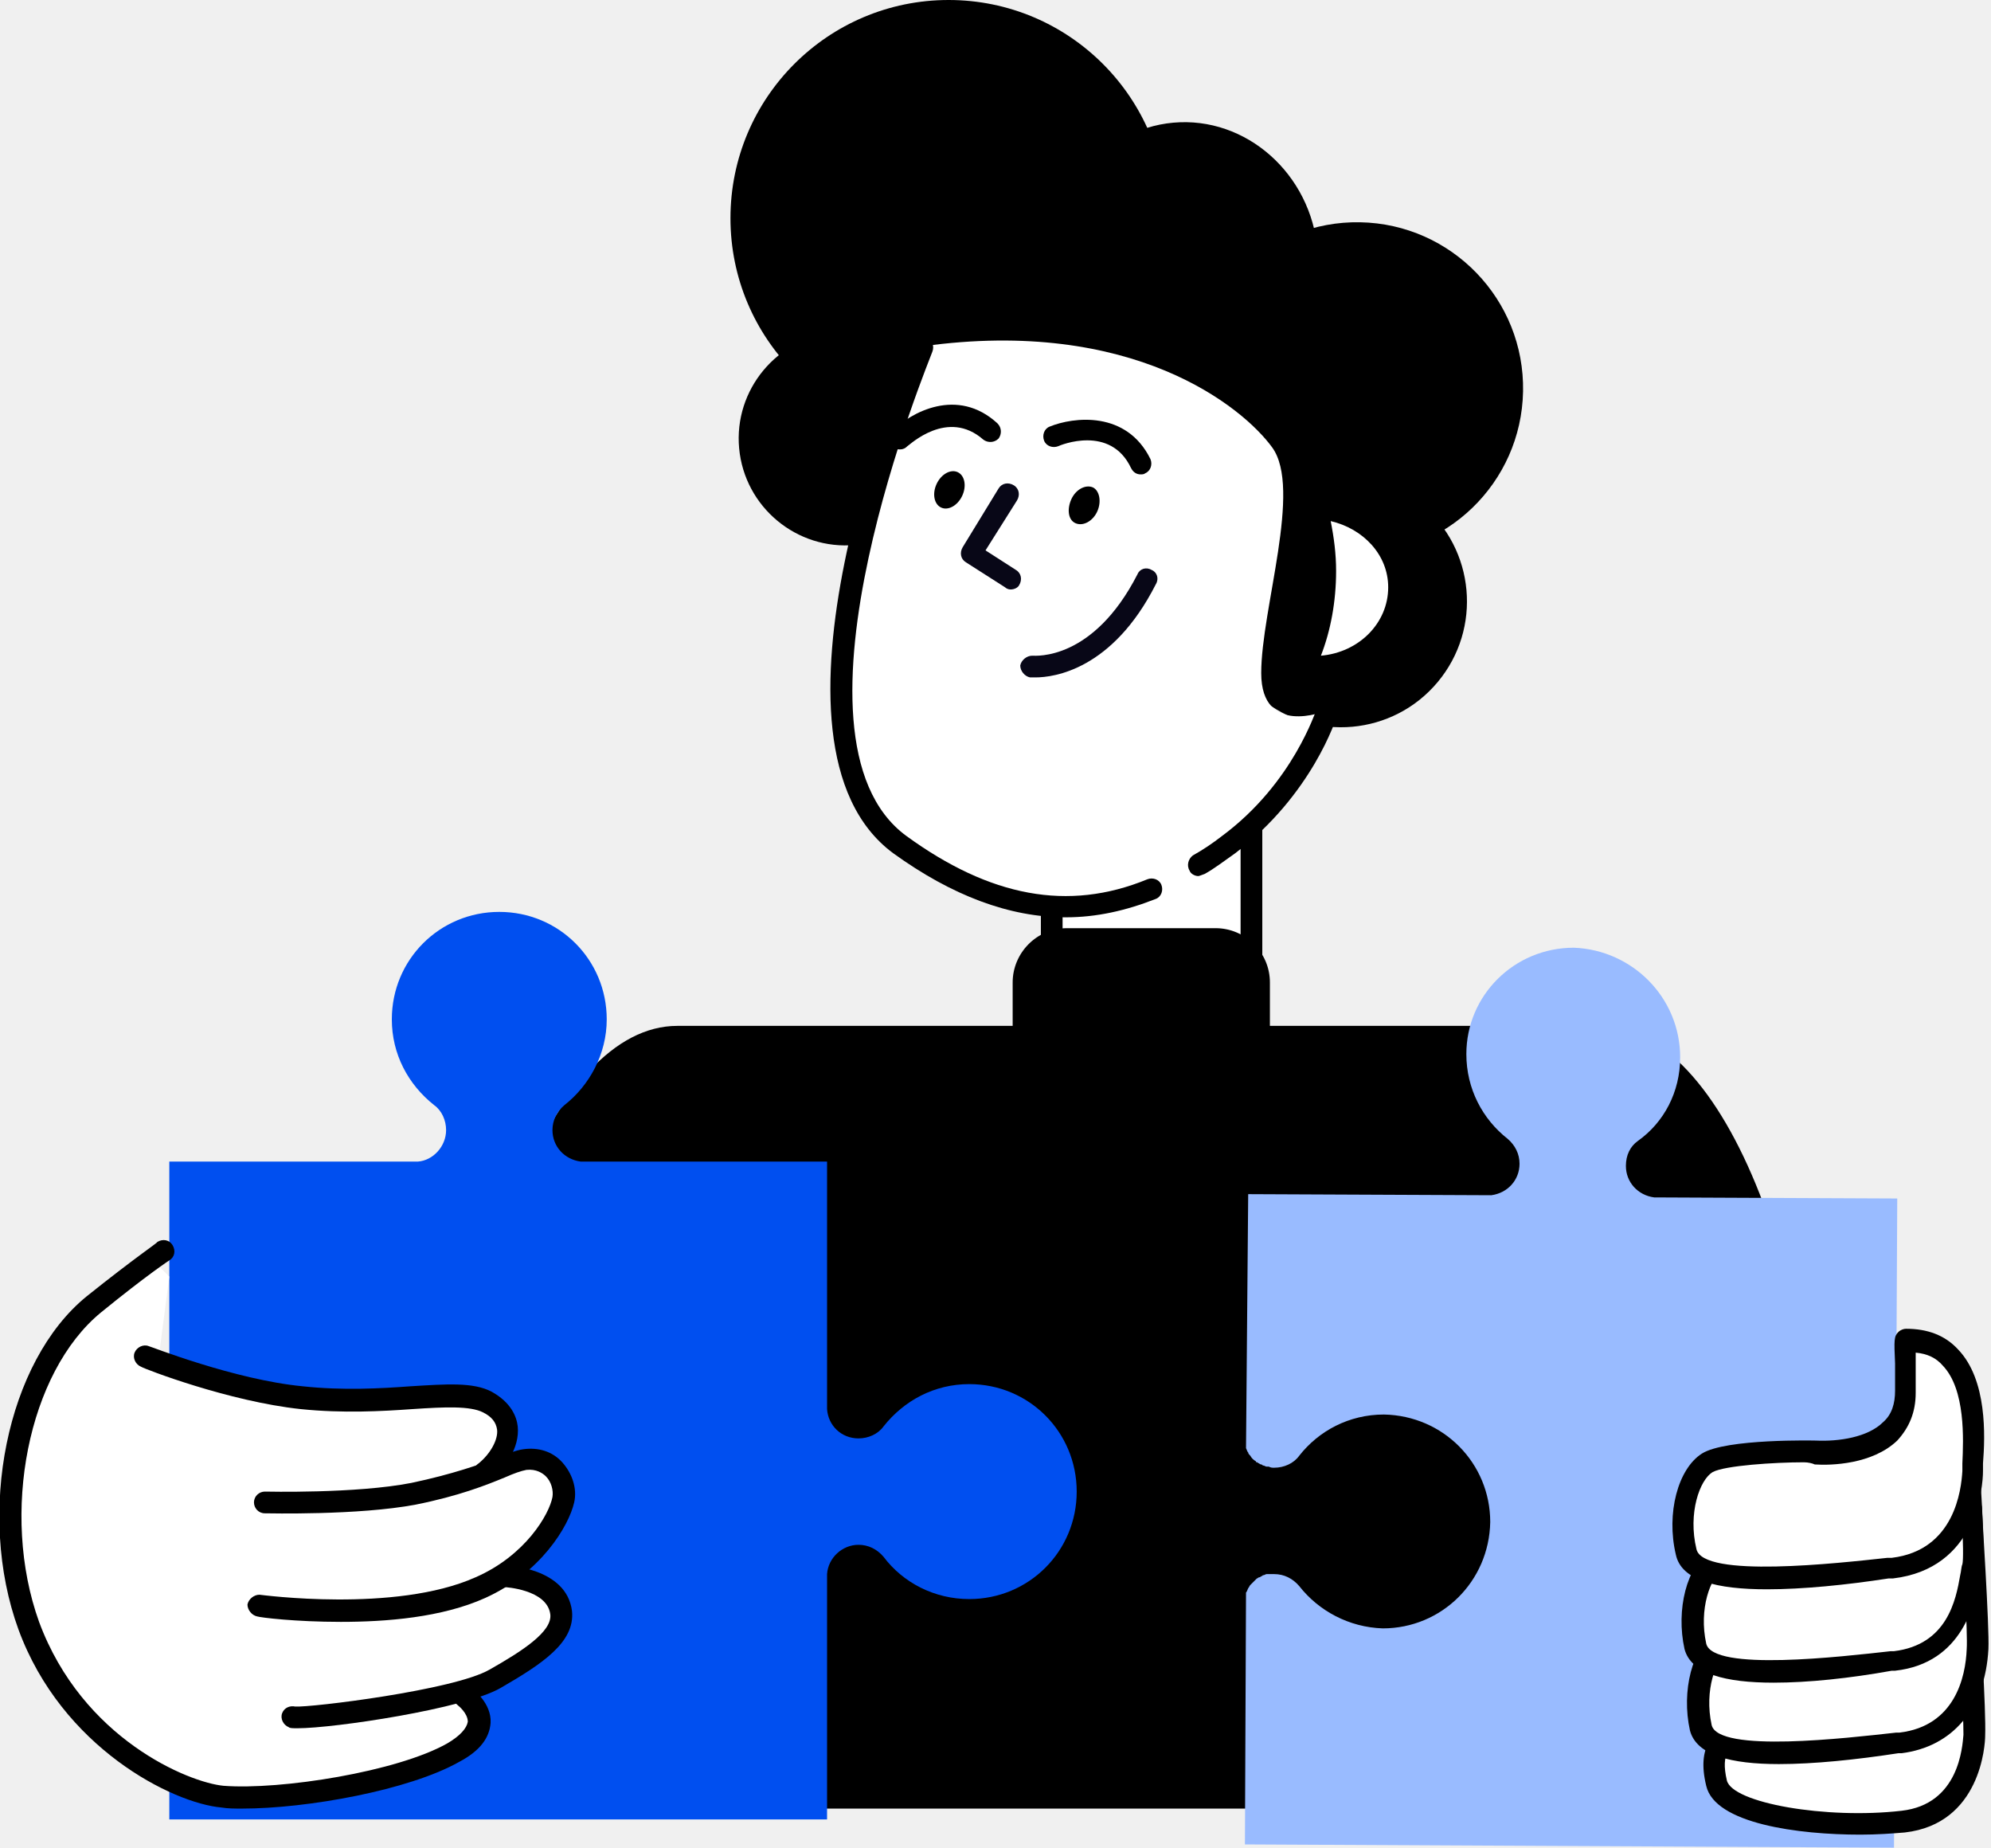
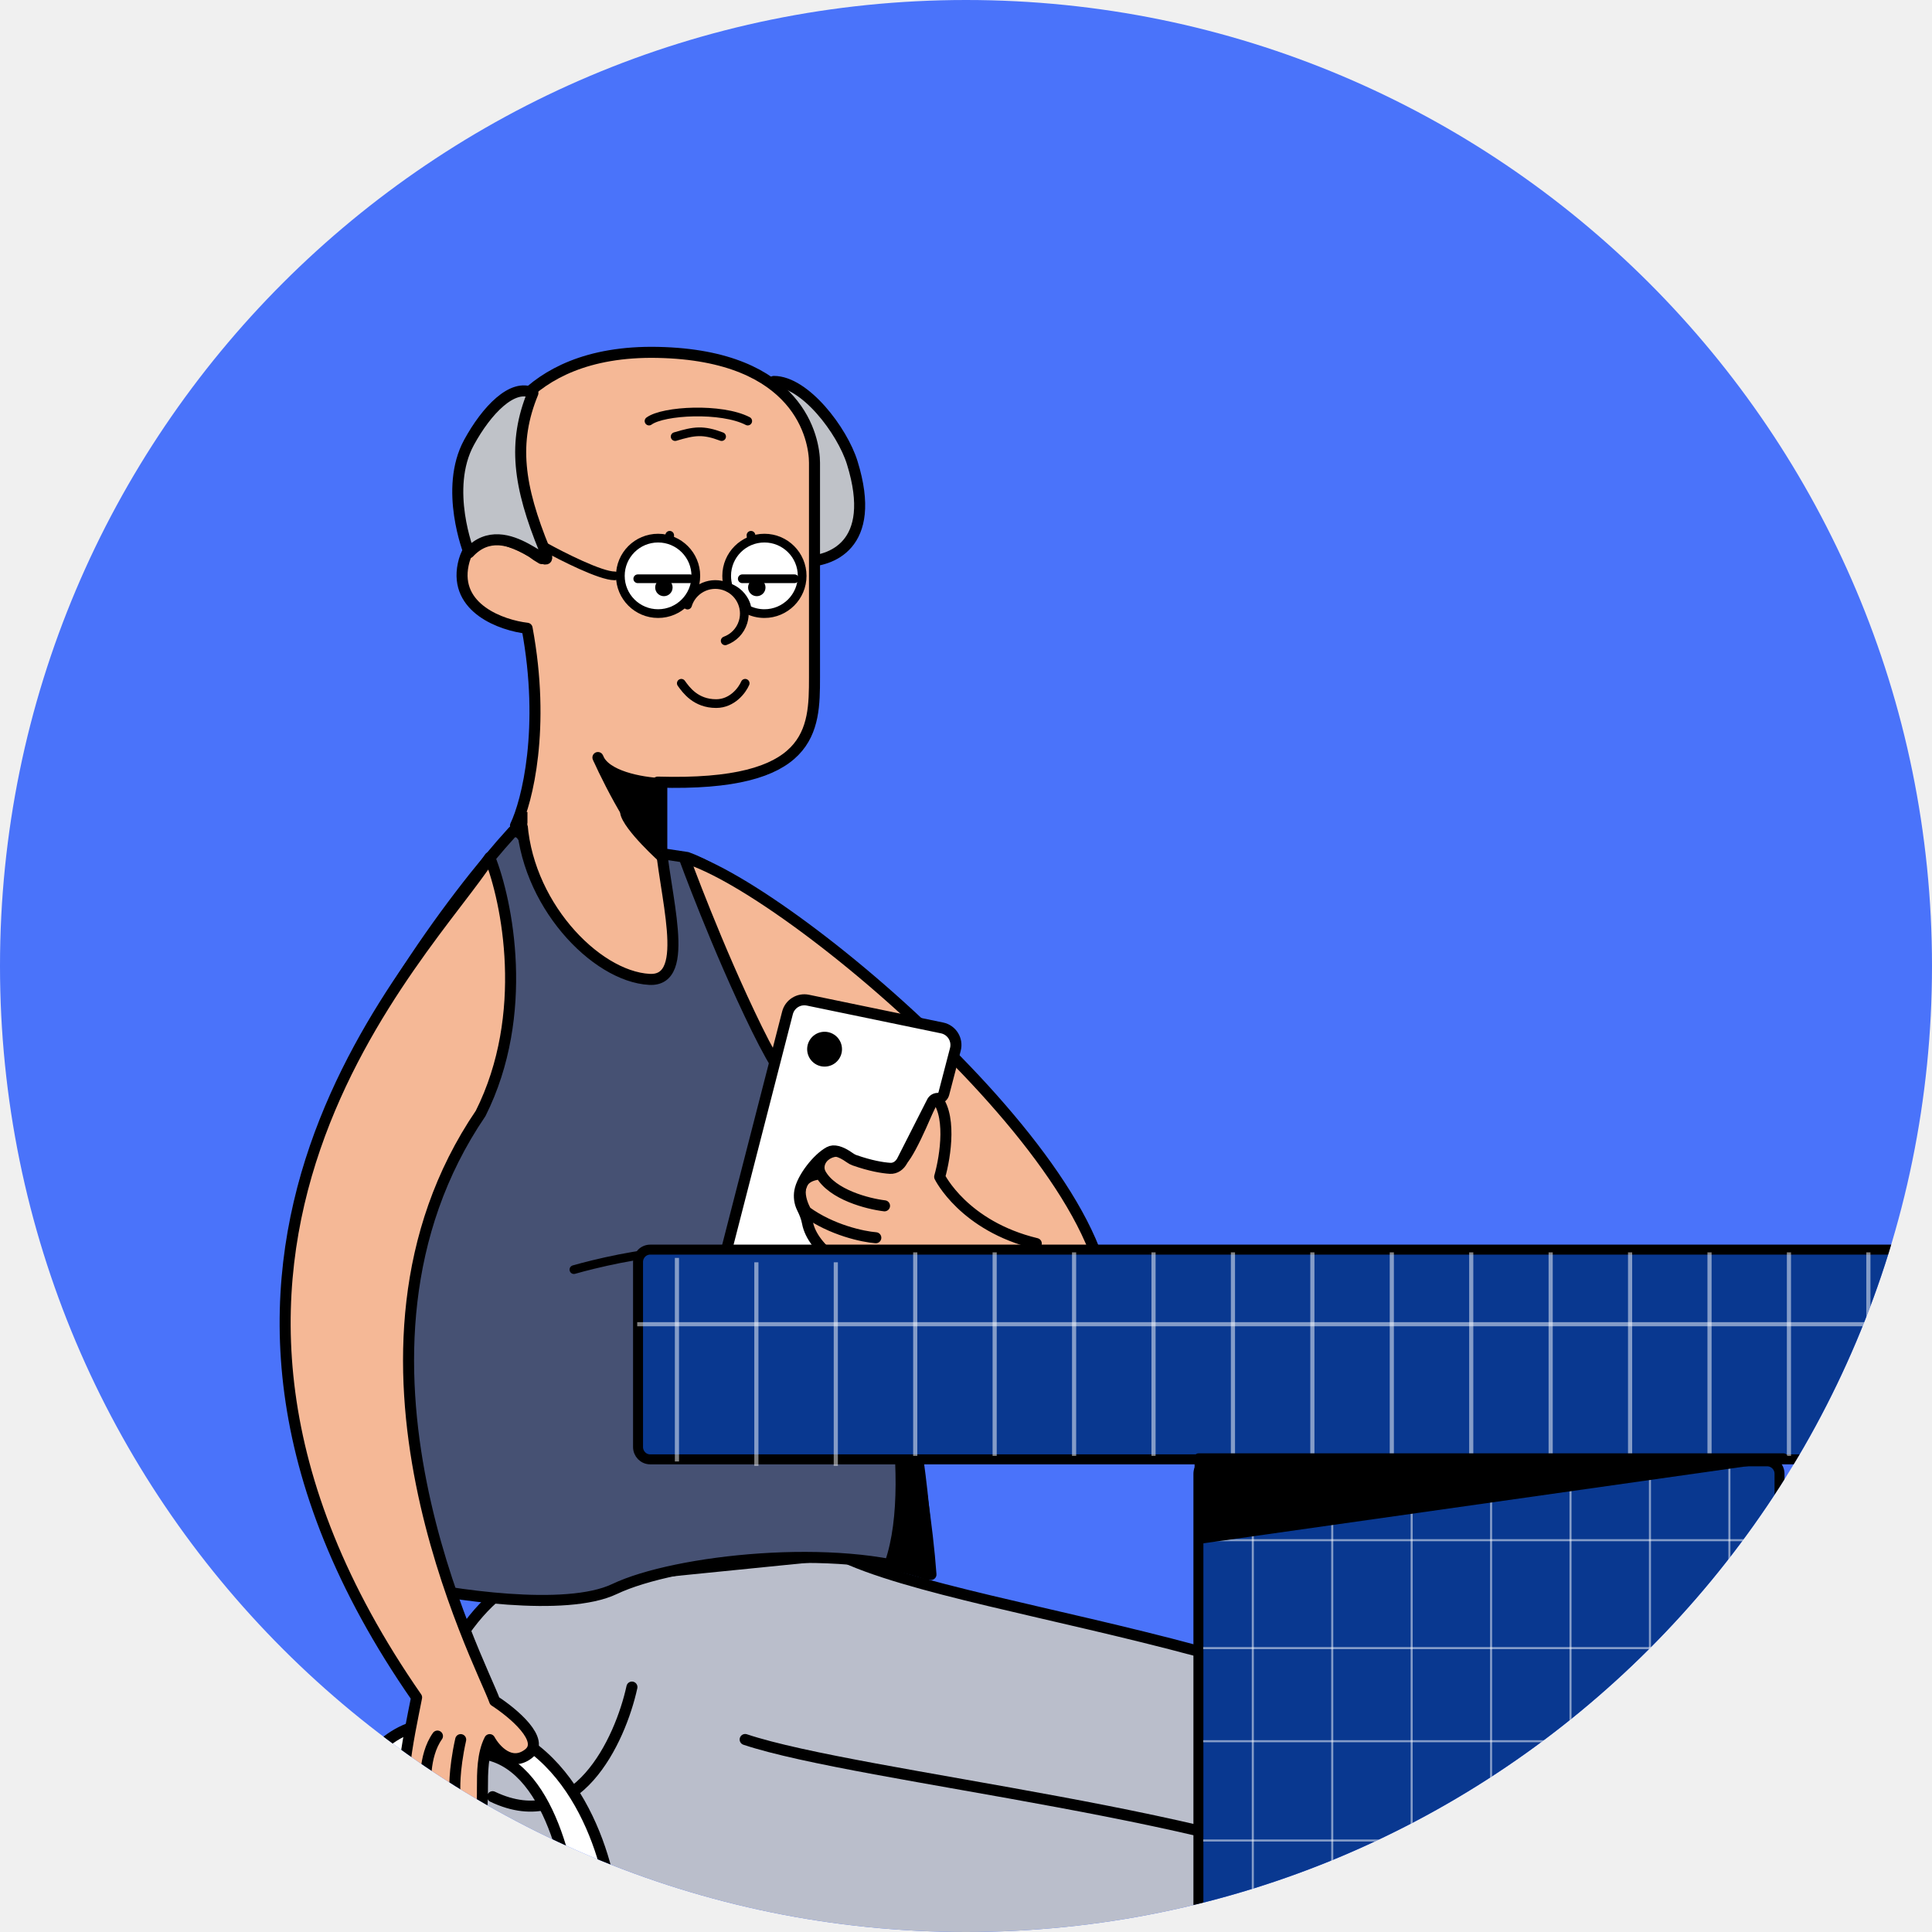
- <svg xmlns="http://www.w3.org/2000/svg" width="194" height="180" viewBox="0 0 194 180" fill="none">
-   <path d="M177.885 176.193V155.781C177.885 124.9 168.049 99.941 155.887 99.941H65.993C53.831 99.941 43.995 124.9 43.995 155.781V176.193H177.885Z" fill="black" />
-   <path d="M121.939 70.646H102.479V102.374H121.939V70.646Z" fill="white" />
-   <path d="M121.939 103.431H102.479C101.845 103.431 101.422 103.008 101.422 102.374V70.646C101.422 70.012 101.845 69.589 102.479 69.589H121.939C122.573 69.589 122.996 70.012 122.996 70.646V102.374C122.996 103.008 122.468 103.431 121.939 103.431ZM103.537 101.316H120.881V71.704H103.537V101.316Z" fill="black" />
-   <path d="M92.432 42.515C104.172 42.515 113.69 32.998 113.69 21.257C113.69 9.517 104.172 0 92.432 0C80.692 0 71.175 9.517 71.175 21.257C71.175 32.998 80.692 42.515 92.432 42.515Z" fill="black" />
-   <path d="M128.39 24.43C129.025 31.939 123.842 38.602 116.757 39.236C109.671 39.871 103.325 34.266 102.691 26.757C102.056 19.248 107.238 12.585 114.324 11.951C121.41 11.316 127.756 16.921 128.39 24.43Z" fill="black" />
-   <path d="M148.405 38.129C148.569 29.195 141.46 21.818 132.525 21.653C123.59 21.489 116.214 28.598 116.049 37.533C115.884 46.468 122.994 53.844 131.929 54.009C140.863 54.174 148.24 47.064 148.405 38.129Z" fill="black" />
-   <path d="M140.092 66.44C144.432 61.238 143.732 53.502 138.529 49.162C133.327 44.823 125.591 45.522 121.251 50.725C116.912 55.928 117.611 63.664 122.814 68.003C128.017 72.343 135.753 71.643 140.092 66.44Z" fill="black" />
-   <path d="M92.75 41.774C93.278 47.485 89.048 52.562 83.337 53.09C77.626 53.619 72.55 49.389 72.021 43.678C71.492 37.967 75.723 32.891 81.433 32.362C87.144 31.833 92.221 36.063 92.75 41.774Z" fill="black" />
-   <path d="M129.659 50.764C129.976 52.35 130.188 53.937 130.188 55.629C130.188 58.59 129.659 61.445 128.707 63.878C132.409 63.56 135.264 60.705 135.264 57.215C135.264 54.042 132.832 51.504 129.659 50.764Z" fill="white" />
-   <path d="M89.894 33.737C89.894 33.737 73.713 71.915 87.673 82.174C101.633 92.432 112.315 87.673 119.612 82.174C126.91 76.674 129.13 69.272 129.13 69.272C129.13 69.272 122.891 71.81 122.891 65.57C122.891 59.33 126.91 47.591 123.948 43.572C121.093 39.659 110.411 30.881 89.894 33.737Z" fill="white" />
-   <path d="M103.854 89.365C98.355 89.365 92.75 87.25 87.039 83.126C72.55 72.444 88.202 35.006 88.942 33.419C89.154 32.891 89.788 32.679 90.317 32.891C90.846 33.102 91.058 33.737 90.846 34.266C90.74 34.689 75.194 71.81 88.308 81.434C96.451 87.356 104.066 88.837 111.786 85.664C112.315 85.452 112.95 85.664 113.161 86.193C113.373 86.722 113.161 87.356 112.632 87.568C109.671 88.731 106.816 89.365 103.854 89.365Z" fill="black" />
-   <path d="M87.673 43.784C87.356 43.784 87.144 43.678 86.933 43.467C86.51 43.044 86.51 42.409 86.933 41.986C88.731 40.188 93.278 37.65 97.192 41.246C97.615 41.669 97.615 42.303 97.297 42.726C96.874 43.149 96.24 43.149 95.817 42.832C92.327 39.765 88.625 43.361 88.414 43.467C88.202 43.678 87.991 43.784 87.673 43.784Z" fill="black" />
-   <path d="M93.754 48.308C94.202 47.357 94.008 46.324 93.321 46C92.634 45.676 91.714 46.185 91.266 47.136C90.818 48.087 91.012 49.12 91.698 49.444C92.385 49.768 93.305 49.259 93.754 48.308Z" fill="black" />
-   <path d="M111.152 46.216C110.729 46.216 110.411 46.005 110.2 45.582C108.19 41.351 103.326 43.361 103.114 43.467C102.585 43.678 101.951 43.467 101.739 42.938C101.528 42.409 101.739 41.774 102.268 41.563C104.595 40.611 109.777 39.977 112.103 44.736C112.315 45.264 112.103 45.899 111.575 46.111C111.469 46.216 111.257 46.216 111.152 46.216Z" fill="black" />
-   <path d="M106.921 49.812C106.498 50.764 105.546 51.293 104.806 50.975C104.066 50.658 103.96 49.6 104.383 48.649C104.806 47.697 105.758 47.168 106.498 47.485C107.133 47.803 107.344 48.86 106.921 49.812Z" fill="black" />
-   <path d="M98.461 57.427C98.249 57.427 98.038 57.321 97.932 57.215L94.124 54.783C93.596 54.465 93.49 53.831 93.807 53.302L97.297 47.591C97.615 47.062 98.249 46.956 98.778 47.274C99.307 47.591 99.412 48.226 99.095 48.754L96.028 53.619L98.989 55.523C99.518 55.84 99.624 56.475 99.307 57.004C99.201 57.215 98.884 57.427 98.461 57.427Z" fill="#080717" />
-   <path d="M100.893 65.993C100.576 65.993 100.364 65.993 100.364 65.993C99.835 65.887 99.412 65.358 99.412 64.83C99.518 64.301 100.047 63.878 100.576 63.878C100.893 63.878 106.498 64.407 110.834 55.946C111.046 55.417 111.68 55.206 112.209 55.523C112.738 55.734 112.949 56.369 112.632 56.898C108.402 65.253 102.691 65.993 100.893 65.993Z" fill="#080717" />
-   <path d="M118.449 105.969H103.96C101.105 105.969 98.672 103.643 98.672 100.682V95.711C98.672 92.856 100.999 90.423 103.96 90.423H118.449C121.304 90.423 123.737 92.75 123.737 95.711V100.682C123.631 103.537 121.304 105.969 118.449 105.969Z" fill="black" />
-   <path d="M116.757 85.347C116.439 85.347 116.016 85.135 115.911 84.818C115.593 84.289 115.805 83.654 116.228 83.337C117.18 82.808 118.132 82.174 119.083 81.434C126.063 76.251 128.179 69.166 128.284 69.166C128.496 68.637 129.025 68.32 129.553 68.425C130.082 68.637 130.4 69.166 130.294 69.695C130.188 70.012 127.861 77.415 120.353 83.126C119.295 83.866 118.343 84.606 117.391 85.135C117.074 85.241 116.863 85.347 116.757 85.347Z" fill="black" />
-   <path d="M163.713 103.008C163.713 106.392 162.127 109.354 159.589 111.152C158.848 111.68 158.425 112.526 158.425 113.584C158.425 115.17 159.589 116.439 161.175 116.651L184.865 116.757L184.548 180L121.304 179.683L121.41 155.147C121.516 155.041 121.516 154.935 121.622 154.724C121.727 154.618 121.727 154.512 121.833 154.407C122.045 154.195 122.15 154.089 122.362 153.878L122.468 153.772C122.573 153.772 122.573 153.666 122.679 153.666C122.785 153.666 122.891 153.561 122.891 153.561C122.996 153.561 122.996 153.455 123.102 153.455C123.208 153.455 123.314 153.349 123.419 153.349C123.525 153.349 123.525 153.349 123.631 153.349C123.843 153.349 123.948 153.349 124.16 153.349C125.112 153.349 125.958 153.772 126.592 154.512C128.496 156.945 131.457 158.531 134.736 158.637C140.447 158.637 145.1 154.089 145.206 148.273C145.206 142.562 140.658 137.908 134.841 137.803C131.457 137.803 128.496 139.389 126.592 141.821C126.063 142.562 125.112 142.985 124.16 142.985C123.948 142.985 123.843 142.985 123.631 142.879C123.525 142.879 123.525 142.879 123.419 142.879C123.314 142.879 123.208 142.773 123.102 142.773C122.996 142.773 122.996 142.667 122.891 142.667C122.785 142.667 122.679 142.562 122.679 142.562C122.573 142.562 122.573 142.456 122.468 142.456C122.468 142.456 122.362 142.456 122.362 142.35C122.15 142.244 121.939 142.033 121.833 141.821C121.727 141.716 121.622 141.61 121.622 141.504C121.516 141.398 121.516 141.293 121.41 141.081L121.622 116.334L145.311 116.439C146.898 116.228 148.061 114.959 148.061 113.373C148.061 112.421 147.638 111.575 146.898 110.94C144.465 109.036 142.879 106.075 142.879 102.691C142.879 96.98 147.532 92.327 153.349 92.327C159.06 92.538 163.713 97.192 163.713 103.008Z" fill="#99BBFF" />
-   <path d="M80.588 177.25V153.349C80.693 151.763 82.068 150.494 83.655 150.494C84.606 150.494 85.453 150.917 86.087 151.657C87.991 154.195 91.058 155.781 94.442 155.781C100.259 155.781 104.912 151.128 104.912 145.311C104.912 139.495 100.259 134.841 94.442 134.841C91.058 134.841 88.096 136.428 86.087 138.966C85.558 139.706 84.606 140.129 83.655 140.129C81.962 140.129 80.693 138.86 80.588 137.274V113.161H56.581C54.994 112.949 53.831 111.68 53.831 110.094C53.831 109.142 54.254 108.296 54.994 107.662C57.427 105.758 59.119 102.691 59.119 99.307C59.119 93.49 54.465 88.837 48.649 88.837C42.832 88.837 38.179 93.49 38.179 99.307C38.179 102.691 39.765 105.652 42.303 107.662C43.044 108.19 43.467 109.142 43.467 110.094C43.467 111.68 42.197 113.055 40.717 113.161H16.498V177.25H80.588Z" fill="#004FF0" />
-   <path d="M191.739 156.522C191.739 156.522 192.374 166.675 192.268 169.001C192.268 170.27 191.739 176.722 185.394 177.462C179.048 178.202 168.049 177.145 167.203 173.655C166.463 170.165 167.838 169.318 169.318 168.367C170.799 167.415 177.039 167.309 178.625 167.415C180.317 167.415 183.173 154.195 191.739 156.522Z" fill="white" />
-   <path d="M181.269 178.731C175.241 178.731 167.098 177.673 166.251 173.972C165.3 170.059 166.992 168.684 168.895 167.521C170.799 166.357 177.145 166.357 178.519 166.357C178.837 166.04 179.26 165.088 179.683 164.348C181.586 160.646 185.288 153.666 192.162 155.57C192.585 155.676 192.902 156.099 192.902 156.522C192.902 156.945 193.537 166.674 193.431 169.107C193.431 169.953 193.008 177.673 185.605 178.519C184.336 178.625 182.855 178.731 181.269 178.731ZM177.673 168.472C175.029 168.472 170.905 168.79 169.953 169.318C168.578 170.165 167.626 170.693 168.261 173.443C168.79 175.664 177.991 177.25 185.288 176.404C190.893 175.77 191.21 170.165 191.316 169.001C191.316 167.098 190.999 159.8 190.787 157.368C186.451 156.628 183.807 160.858 181.481 165.194C180.423 167.203 179.788 168.367 178.731 168.367C178.731 168.367 178.731 168.367 178.625 168.367C178.414 168.472 177.991 168.472 177.673 168.472Z" fill="black" />
-   <path d="M192.162 147.109C192.162 147.109 192.902 158.743 192.797 160.752C192.691 162.127 192.162 169.107 185.288 169.953C178.414 170.799 166.675 172.174 165.828 168.472C164.982 164.771 166.146 161.175 167.838 160.118C169.53 159.06 176.298 158.954 177.991 159.06C179.788 158.954 182.855 144.465 192.162 147.109Z" fill="white" />
-   <path d="M173.337 171.857C168.684 171.857 165.3 171.011 164.665 168.578C163.819 164.771 164.877 160.435 167.203 159.06C169.213 157.791 176.193 157.791 177.673 157.791C177.991 157.474 178.519 156.416 178.942 155.464C181.058 151.445 184.971 143.937 192.374 145.946C192.797 146.052 193.114 146.475 193.114 146.898C193.114 147.321 193.854 158.531 193.749 160.646C193.431 166.463 190.259 170.165 185.288 170.799H184.971C180.846 171.434 176.722 171.857 173.337 171.857ZM176.933 159.906C174.289 159.906 169.424 160.223 168.367 160.858C167.203 161.598 166.04 164.665 166.78 168.049C167.415 170.799 180 169.318 184.759 168.79H185.076C190.47 168.155 191.528 163.396 191.633 160.646C191.739 159.166 191.316 152.08 191.105 147.955C186.24 147.109 183.384 151.657 180.846 156.522C179.683 158.743 179.048 160.012 177.885 159.906C177.673 159.906 177.356 159.906 176.933 159.906Z" fill="black" />
-   <path d="M191.633 139.177C191.633 139.177 192.691 151.445 192.268 152.82C191.845 154.195 191.633 161.175 184.759 162.021C177.885 162.867 166.146 164.242 165.3 160.541C164.454 156.839 165.617 153.243 167.309 152.186C169.001 151.128 175.77 151.022 177.462 151.128C179.154 151.022 182.327 136.533 191.633 139.177Z" fill="white" />
-   <path d="M172.808 163.925C168.155 163.925 164.771 163.079 164.136 160.646C163.29 156.839 164.348 152.503 166.675 151.128C168.684 149.859 175.664 149.859 177.145 149.859C177.462 149.542 177.991 148.484 178.414 147.532C180.529 143.514 184.442 136.005 191.845 138.014C192.268 138.12 192.585 138.543 192.585 138.966C192.902 142.667 193.537 151.551 193.114 152.926C193.008 153.137 193.008 153.349 192.902 153.666C192.479 155.993 191.316 162.021 184.653 162.761H184.336C180.212 163.502 176.193 163.925 172.808 163.925ZM176.404 151.974C173.76 151.974 168.895 152.291 167.838 152.926C166.675 153.666 165.511 156.733 166.251 160.118C166.886 162.867 179.471 161.387 184.23 160.858H184.548C189.73 160.223 190.576 155.887 190.999 153.455C191.105 153.032 191.105 152.609 191.21 152.397C191.422 151.551 191.105 145.523 190.576 140.024C185.711 139.177 182.855 143.725 180.317 148.59C179.154 150.811 178.519 152.08 177.356 151.974C177.145 151.974 176.722 151.974 176.404 151.974Z" fill="black" />
-   <path d="M185.817 130.611C193.431 130.611 192.374 140.447 192.268 143.408C192.268 144.888 191.633 152.08 184.442 152.926C177.25 153.772 165.194 155.253 164.242 151.34C163.396 147.427 164.665 143.725 166.357 142.667C168.049 141.61 175.135 141.504 176.933 141.504C178.202 141.504 185.711 141.61 185.711 135.582C185.817 133.149 185.605 130.611 185.817 130.611Z" fill="white" />
-   <path d="M172.174 154.83C167.309 154.83 163.819 153.984 163.29 151.445C162.338 147.427 163.502 143.09 165.828 141.61C168.155 140.129 176.933 140.341 176.933 140.341C179.154 140.447 182.009 140.024 183.49 138.543C184.336 137.803 184.653 136.745 184.653 135.476C184.653 134.524 184.653 133.572 184.653 132.832C184.548 130.505 184.548 130.188 184.971 129.765C185.182 129.553 185.499 129.448 185.711 129.448C187.826 129.448 189.518 130.082 190.787 131.457C193.643 134.418 193.431 139.918 193.22 142.562C193.22 142.879 193.22 143.09 193.22 143.302C193.22 144.888 192.585 152.82 184.442 153.772H184.019C179.894 154.407 175.664 154.83 172.174 154.83ZM175.77 142.456C172.914 142.456 168.049 142.773 166.886 143.408C165.617 144.148 164.454 147.427 165.3 150.917C165.934 153.772 179.048 152.291 183.913 151.763H184.336C190.47 151.022 191.105 145.1 191.21 143.302C191.21 143.09 191.21 142.773 191.21 142.562C191.316 140.235 191.528 135.37 189.307 133.043C188.672 132.303 187.826 131.88 186.663 131.774C186.663 132.092 186.663 132.515 186.663 132.938C186.663 133.784 186.663 134.736 186.663 135.687C186.663 137.591 186.028 139.072 184.865 140.341C182.432 142.667 178.414 142.773 176.827 142.667C176.616 142.562 176.193 142.456 175.77 142.456Z" fill="black" />
-   <path d="M16.498 124.371L15.441 132.409C15.441 132.409 21.786 134.841 25.276 135.476C28.766 136.005 34.689 136.639 38.284 136.322C41.88 136.005 45.899 135.264 47.485 136.639C49.072 138.014 50.235 140.129 48.966 141.821C47.697 143.514 51.081 142.456 51.081 142.456C51.081 142.456 54.465 142.35 54.677 144.465C54.994 146.581 54.254 148.59 52.773 150.282C51.293 151.868 49.706 153.455 49.706 153.455C49.706 153.455 52.773 153.455 53.619 155.464C54.465 157.474 55.1 159.166 53.408 160.541C51.716 161.915 46.533 165.088 46.533 165.088L44.101 165.723C44.101 165.723 46.851 166.569 46.956 168.472C46.956 170.27 40.4 174.183 35.217 174.395C30.141 174.712 20.411 177.568 13.643 172.28C6.769 166.992 0.423 160.118 0.635 151.34C0.846 142.667 3.173 134.101 6.345 130.717C9.518 127.333 15.546 123.42 15.546 123.42L16.498 124.371Z" fill="white" />
-   <path d="M47.274 144.465C46.956 144.465 46.639 144.36 46.428 144.042C46.111 143.619 46.111 142.879 46.639 142.562C47.803 141.61 48.543 140.235 48.437 139.283C48.331 138.543 47.908 138.014 47.062 137.591C45.793 136.957 43.361 137.062 40.188 137.274C37.227 137.485 33.419 137.697 29.295 137.274C22.315 136.533 14.066 133.361 13.748 133.149C13.22 132.938 12.902 132.303 13.114 131.774C13.325 131.246 13.96 130.928 14.489 131.14C14.595 131.14 22.844 134.418 29.506 135.053C33.419 135.476 37.121 135.264 39.977 135.053C43.467 134.841 46.111 134.63 47.908 135.582C49.812 136.639 50.341 138.014 50.447 138.966C50.658 141.081 49.177 143.09 47.803 144.148C47.697 144.36 47.485 144.465 47.274 144.465Z" fill="black" />
-   <path d="M33.208 158.002C28.766 158.002 25.382 157.579 25.065 157.474C24.536 157.368 24.113 156.839 24.113 156.31C24.219 155.781 24.747 155.358 25.276 155.358C25.382 155.358 38.496 157.156 46.322 153.666C51.187 151.551 53.514 147.532 53.831 145.84C53.937 145.206 53.725 144.36 53.196 143.831C52.879 143.514 52.244 143.09 51.293 143.196C50.764 143.302 50.129 143.514 49.177 143.937C47.38 144.677 44.736 145.734 40.505 146.58C34.9 147.638 26.122 147.427 25.805 147.427C25.17 147.427 24.747 146.898 24.747 146.369C24.747 145.734 25.276 145.311 25.805 145.311C25.911 145.311 34.689 145.523 40.082 144.465C44.101 143.619 46.745 142.667 48.437 142.033C49.495 141.61 50.235 141.293 50.975 141.187C52.456 140.975 53.831 141.398 54.783 142.456C55.734 143.514 56.263 144.994 55.946 146.369C55.417 148.696 52.667 153.243 47.274 155.676C43.044 157.579 37.65 158.002 33.208 158.002Z" fill="black" />
-   <path d="M28.978 168.367C28.555 168.367 28.237 168.367 28.132 168.261C27.603 168.049 27.285 167.415 27.497 166.886C27.709 166.357 28.237 166.146 28.766 166.251C30.247 166.357 44.207 164.665 47.697 162.656C50.87 160.858 53.831 158.954 53.619 157.262C53.302 154.83 49.177 154.618 49.177 154.618C48.543 154.618 48.12 154.089 48.12 153.561C48.12 153.032 48.649 152.503 49.177 152.503C49.389 152.503 55.206 152.714 55.734 156.945C56.052 160.012 52.773 162.127 48.754 164.454C45.264 166.463 32.573 168.367 28.978 168.367Z" fill="black" />
-   <path d="M23.584 176.193C22.844 176.193 22.209 176.193 21.575 176.087C16.816 175.664 6.028 170.27 1.798 158.743C-2.327 147.427 0.635 132.62 8.461 126.275C13.22 122.468 15.335 121.093 15.335 120.987C15.864 120.67 16.498 120.776 16.816 121.304C17.133 121.833 17.027 122.468 16.498 122.785C16.498 122.785 14.383 124.16 9.835 127.861C2.75 133.678 -7.18981e-07 147.427 3.807 158.002C8.038 169.424 18.402 173.655 21.786 173.972C27.391 174.395 38.707 172.597 43.572 169.847C44.841 169.107 45.476 168.367 45.582 167.732C45.582 166.886 44.63 166.146 44.63 166.146C44.207 165.828 43.995 165.194 44.418 164.665C44.736 164.242 45.37 164.031 45.899 164.454C46.111 164.559 47.908 165.934 47.803 167.838C47.697 169.318 46.745 170.588 44.736 171.645C39.871 174.395 29.93 176.193 23.584 176.193Z" fill="black" />
+ <svg xmlns="http://www.w3.org/2000/svg" width="300" height="300" viewBox="0 0 300 300" fill="none">
+   <rect width="300" height="300" rx="150" fill="#4A73FA" />
+   <mask id="mask0_565_1844" style="mask-type:alpha" maskUnits="userSpaceOnUse" x="0" y="0" width="300" height="300">
+     <circle cx="150" cy="150" r="150" fill="#D9D9D9" />
+   </mask>
+   <g mask="url(#mask0_565_1844)">
+     <path d="M67.924 297.048C59.269 268.159 71.531 251.306 78.743 246.491L130.132 241.333C151.193 251.77 222.541 256.708 235.614 284.007C250.752 315.619 251.391 369.38 275.282 405.613L251.391 409.584L254.997 415.044L197.298 420.504C195.215 362.222 189.695 321.571 174.308 316.766C144.106 307.336 78.743 322.226 67.924 297.048Z" fill="#BABECB" stroke="black" stroke-width="1.713" stroke-linecap="round" stroke-linejoin="round" />
+     <path d="M98.126 261.968C96.323 270.222 89.471 285.183 76.489 278.992" stroke="black" stroke-width="1.713" stroke-linecap="round" stroke-linejoin="round" />
+     <path d="M251.391 409.584L256.354 408.603C256.354 408.603 238.741 372.854 234.712 334.139C229.314 304.422 221.905 297.478 214.475 293.957C214.443 293.941 214.427 293.934 214.427 293.934C214.443 293.941 214.459 293.949 214.475 293.957C215.457 294.434 231.219 302.73 234.712 344.562C238.318 387.745 251.391 409.584 251.391 409.584Z" fill="black" />
+     <path d="M115.707 270.109C133.613 276.091 194.593 282.021 214.427 293.934M214.427 293.934C214.427 293.934 231.106 301.379 234.712 344.562C238.318 387.745 251.391 409.584 251.391 409.584L256.354 408.603C256.354 408.603 238.741 372.854 234.712 334.139C229.303 304.358 221.874 297.448 214.427 293.934Z" stroke="black" stroke-width="1.713" stroke-linecap="round" stroke-linejoin="round" />
+     <path d="M71.23 272.483C83.609 269.913 88.255 287.833 89.03 297.114L95.126 295.481C93.982 285.987 87.322 267.051 69.83 267.257C52.338 267.464 52.306 287.198 54.476 297.039L60.168 297.381C58.697 290.152 58.852 275.053 71.23 272.483Z" fill="white" stroke="black" stroke-width="1.713" stroke-linecap="round" stroke-linejoin="round" />
+     <path d="M36.266 293.518L110.778 296.42C129.218 346.08 118.589 344.728 116.475 349.028C114.783 352.468 66.669 343.706 42.824 338.895C36.204 319.762 35.693 300.671 36.266 293.518Z" fill="white" stroke="black" stroke-width="1.713" stroke-linecap="round" stroke-linejoin="round" />
+     <path d="M114.266 347.753C111.676 334.603 106.865 306.895 108.345 301.272C100.106 307.679 81.555 320.77 73.264 321.872C64.972 322.974 44.952 305.035 35.978 295.928" stroke="black" stroke-width="1.713" stroke-linecap="round" stroke-linejoin="round" />
+     <path d="M106.695 133.146C117.964 137.203 133.741 155.685 143.208 164.249C145.732 175.789 136.897 173.555 140.503 178.664C129.324 182.631 129.534 156.887 118.866 155.685C137.618 187.059 143.508 224.654 144.109 244.488C130.135 239.529 104.892 242.234 95.425 246.742C87.852 250.348 70.031 247.643 62.068 245.84V189.933C56.658 186.778 56.208 186.337 47.192 184.084C52.962 162.807 70.182 139.457 79.648 129.089L106.695 133.146Z" fill="#465173" stroke="black" stroke-width="1.713" stroke-linecap="round" stroke-linejoin="round" />
+     <path d="M138.249 242.685C142.937 228.981 136.596 203.167 133.741 189.042C138.43 203.107 143.508 229.913 144.56 244.488L138.249 242.685Z" fill="black" stroke="black" stroke-width="1.713" stroke-linecap="round" stroke-linejoin="round" />
+     <path d="M89.115 197.146C92.27 196.244 99.753 194.441 104.441 194.441C109.129 194.441 115.711 196.244 118.415 197.146" stroke="black" stroke-width="1.352" stroke-linecap="round" stroke-linejoin="round" />
+     <path d="M76.814 264.13C74.799 258.34 49.19 210.304 74.633 172.89C82.353 157.488 78.746 139.907 76.042 133.146C66.576 148.021 16.99 194.902 64.689 263.577C63.487 269.723 60.839 281.205 64.689 281.297C66.085 281.331 66.503 280.792 66.547 280.102C67.004 281.108 67.846 281.988 69.209 282.051C70.59 282.114 70.853 281.086 70.828 280.048C71.318 281.364 72.519 282.155 73.788 282.051C76.038 281.866 73.788 274.536 76.038 270.128C76.914 271.732 79.345 274.418 82.054 272.33C84.764 270.241 79.69 265.993 76.814 264.13Z" fill="#F5B896" />
+     <path d="M70.633 278.142C70.322 280.541 71.985 282.199 73.788 282.051C76.038 281.866 73.788 274.536 76.038 270.128C76.914 271.732 79.345 274.418 82.054 272.33C84.764 270.241 79.69 265.993 76.814 264.13C74.799 258.34 49.19 210.304 74.633 172.89C82.353 157.488 78.746 139.907 76.042 133.146C66.576 148.021 16.99 194.902 64.689 263.577C63.487 269.723 60.839 281.205 64.689 281.297C67.769 281.371 66.089 278.658 66.125 277.691M70.633 278.142C70.612 278.911 71.634 282.161 69.209 282.051C66.688 281.936 65.953 279.024 66.125 277.691M70.633 278.142C70.633 278.142 70.431 275.078 71.535 270.128M66.125 277.691C66.125 277.691 65.674 272.732 67.928 269.577" stroke="black" stroke-width="1.713" stroke-linecap="round" stroke-linejoin="round" />
+     <path d="M170.705 208.426C180.623 187.239 123.374 138.104 106.244 133.146C106.244 133.146 111.327 147.12 117.514 159.741C123.7 172.363 126.98 172.814 126.98 172.814L116.737 195.791C121.959 200.552 130.508 197.527 137.923 200.854C152.27 207.291 167.436 210.506 170.705 208.426Z" fill="#F5B896" stroke="black" stroke-width="1.713" stroke-linecap="round" stroke-linejoin="round" />
+     <path d="M127.431 182.28C123.103 182.641 124.125 186.337 125.177 188.141C129.143 191.025 134.042 192.047 135.995 192.198M127.431 182.28C126.429 180.477 128.422 177.682 132.389 179.125C136.356 180.567 138.85 180.628 139.602 180.477C140.683 180.449 143.659 173.554 145.011 170.109C147.896 172.634 146.814 179.576 145.912 182.731C145.912 182.731 149.643 190.381 160.913 193.099M127.431 182.28C129.234 185.526 134.793 186.938 137.348 187.239" stroke="black" stroke-width="1.713" stroke-linecap="round" stroke-linejoin="round" />
+     <path d="M111.463 199.349L122.281 157.28C122.64 155.882 124.035 155.013 125.448 155.305L146.28 159.616C147.796 159.929 148.74 161.449 148.35 162.947L146.554 169.831C146.442 170.26 146.054 170.56 145.61 170.56C145.242 170.56 144.906 170.766 144.74 171.094L140.11 180.209C139.735 180.948 139.035 181.468 138.208 181.417C137.016 181.342 135.154 181.026 132.692 180.165C132.434 180.075 132.191 179.938 131.968 179.779C130.428 178.683 129.426 178.532 128.773 178.882C126.946 179.861 124.551 182.933 124.19 184.975C124.043 185.805 124.147 186.747 124.555 187.565C124.913 188.282 125.234 189.049 125.378 189.838C126.168 194.157 132.201 197.84 136.859 199.53C138.288 200.049 139.226 201.53 138.874 203.009L138.403 204.987C138.066 206.403 136.668 207.298 135.241 207.013L113.552 202.675C112.031 202.37 111.077 200.852 111.463 199.349Z" fill="white" stroke="black" stroke-width="1.713" stroke-linecap="round" stroke-linejoin="round" />
+     <circle cx="128.04" cy="162.917" r="2.705" transform="rotate(-11.4818 128.04 162.917)" fill="black" />
+     <path d="M132.335 71.85C130.792 66.879 125.001 59.228 120.164 59.228C121.886 63.555 124.858 81.767 125.001 87.176C128.728 87.176 136.392 84.922 132.335 71.85Z" fill="#BFC2C8" stroke="black" stroke-width="1.713" stroke-linecap="round" stroke-linejoin="round" />
+     <path d="M126.475 105.217V71.85C126.475 68.243 124.221 55.171 102.133 54.72C80.044 54.269 76.438 69.595 76.438 69.595C76.438 78.229 79.172 83.078 82.556 85.706C78.828 83.463 73.183 81.689 71.93 87.637C70.488 94.489 77.941 97.103 81.847 97.554C84.733 113.061 81.847 124.451 80.044 128.207C83.651 135.42 96.272 134.218 102.133 132.715V121.445C126.294 122.167 126.475 113.331 126.475 105.217Z" fill="#F5B896" />
+     <path d="M126.475 71.85C126.475 75.456 126.475 105.217 126.475 105.217C126.475 113.331 126.294 122.167 102.133 121.445V132.715C96.272 134.218 83.651 135.42 80.044 128.207C81.847 124.451 84.733 113.061 81.847 97.554C77.941 97.103 70.488 94.489 71.93 87.637C73.373 80.785 80.645 84.181 84.101 86.736C80.044 84.435 76.438 79.513 76.438 69.595C76.438 69.595 80.044 54.269 102.133 54.72C124.221 55.171 126.475 68.243 126.475 71.85Z" stroke="black" stroke-width="1.713" stroke-linejoin="round" />
+     <path d="M102.763 121.685C99.604 121.542 94.416 120.603 93.016 118.003C92.957 117.875 92.9 117.75 92.846 117.628C92.894 117.757 92.951 117.882 93.016 118.003C95.205 122.777 99.953 131.802 102.763 132.504V121.685Z" fill="black" />
+     <path d="M102.763 121.685C99.457 121.535 93.927 120.513 92.846 117.628C94.949 122.286 99.878 131.783 102.763 132.504V121.685Z" stroke="black" stroke-width="1.713" stroke-linecap="round" stroke-linejoin="round" />
+     <path d="M84.552 85.373C80.495 75.456 79.594 68.694 82.749 61.03C79.594 59.453 75.537 63.736 72.832 68.694C68.898 75.907 72.832 85.823 72.832 85.823C78.692 79.513 86.68 90.574 84.552 85.373Z" fill="#BFC2C8" stroke="black" stroke-width="1.713" stroke-linecap="round" stroke-linejoin="round" />
+     <path d="M100.78 65.382C103.034 63.735 112.05 63.284 116.107 65.382" stroke="black" stroke-width="1.352" stroke-linecap="round" stroke-linejoin="round" />
+     <path d="M104.837 67.793C107.843 66.892 109.165 66.711 112.05 67.793" stroke="black" stroke-width="1.352" stroke-linecap="round" stroke-linejoin="round" />
+     <path d="M106.759 93.957C107.484 91.575 110.003 90.233 112.385 90.959C114.766 91.684 116.109 94.203 115.383 96.585C114.953 97.995 113.894 99.041 112.607 99.509" stroke="black" stroke-width="1.352" stroke-linecap="round" stroke-linejoin="round" />
+     <circle cx="1.352" cy="1.352" r="1.352" transform="matrix(-1 0 0 1 104.892 89.8804)" fill="black" />
+     <circle cx="1.352" cy="1.352" r="1.352" transform="matrix(-1 0 0 1 119.317 88.9692)" fill="black" />
+     <path d="M103.99 83.119C103.99 85.814 102.187 87.627 97.679 87.627" stroke="black" stroke-width="1.352" stroke-linecap="round" stroke-linejoin="round" />
+     <path d="M116.612 83.119C116.612 84.912 119.317 87.166 121.571 85.824" stroke="black" stroke-width="1.352" stroke-linecap="round" stroke-linejoin="round" />
+     <path d="M105.793 106.099C106.545 107.151 108.047 109.254 111.203 109.254C113.727 109.254 115.26 107.151 115.711 106.099" stroke="black" stroke-width="1.352" stroke-linecap="round" stroke-linejoin="round" />
+     <path d="M100.835 152.078C107.574 152.444 103.044 138.739 102.482 129.59L81.001 126.835C81.422 140.1 92.41 151.621 100.835 152.078Z" fill="#F5B896" stroke="black" stroke-width="1.713" stroke-linecap="round" stroke-linejoin="round" />
+     <path d="M81.902 128.187V125.933L97.228 127.736L102.638 132.244L81.902 128.187Z" fill="#F5B896" />
+     <path d="M102.638 134.047C102.638 134.047 96.811 128.869 96.327 126.384C95.843 123.899 102.638 129.574 102.638 129.574V134.047Z" fill="black" />
+     <circle cx="102.187" cy="89.42" r="5.86" fill="white" stroke="black" stroke-width="1.352" stroke-linecap="round" stroke-linejoin="round" />
+     <path d="M124.558 89.42C124.558 92.657 121.934 95.28 118.698 95.28C117.722 95.28 116.802 95.042 115.993 94.62C115.993 94.62 115.993 93.673 115.091 92.576C114.247 91.547 113.12 91.223 113.12 91.223C112.937 90.655 112.837 90.049 112.837 89.42C112.837 86.184 115.461 83.56 118.698 83.56C121.934 83.56 124.558 86.184 124.558 89.42Z" fill="white" stroke="black" stroke-width="1.352" stroke-linecap="round" stroke-linejoin="round" />
+     <path d="M84.607 84.912C87.312 86.415 93.262 89.42 95.426 89.42" stroke="black" stroke-width="1.352" stroke-linecap="round" stroke-linejoin="round" />
+     <circle cx="1.352" cy="1.352" r="1.352" transform="matrix(-1 0 0 1 104.441 89.8708)" fill="black" />
+     <circle cx="1.352" cy="1.352" r="1.352" transform="matrix(-1 0 0 1 118.866 89.8708)" fill="black" />
+     <path d="M107.146 89.871H99.031" stroke="black" stroke-width="1.352" stroke-linecap="round" stroke-linejoin="round" />
+     <path d="M123.374 89.871H115.26" stroke="black" stroke-width="1.352" stroke-linecap="round" stroke-linejoin="round" />
+     <path d="M231.528 194.04H100.972C99.904 194.04 99.074 194.906 99.074 195.973V224.676C99.074 225.744 99.904 226.609 100.972 226.609H231.528H362.083C363.151 226.609 363.981 226.258 363.981 225.191V195.955C363.981 194.887 363.152 194.04 362.084 194.04H231.528Z" fill="#093890" stroke="black" stroke-width="1.547" stroke-linejoin="round" />
+     <path d="M231.205 438.322C251.76 438.322 269.105 437.271 274.548 436.904C275.557 436.836 276.323 435.998 276.323 434.987L276.323 228.845C276.323 227.777 275.458 226.911 274.39 226.911L188.021 226.911C186.953 226.911 186.087 227.777 186.087 228.845L186.087 434.987C186.087 435.998 186.854 436.836 187.862 436.904C193.306 437.271 210.65 438.322 231.205 438.322Z" fill="#093890" stroke="black" stroke-width="1.547" stroke-linejoin="round" />
+     <g opacity="0.5">
+       <path d="M194.535 227.209V438.424" stroke="white" stroke-width="0.322" stroke-linejoin="round" />
+       <path d="M206.869 227.209V438.424" stroke="white" stroke-width="0.322" stroke-linejoin="round" />
+       <path d="M219.202 227.209V438.424" stroke="white" stroke-width="0.322" stroke-linejoin="round" />
+       <path d="M231.536 227.209V438.424" stroke="white" stroke-width="0.322" stroke-linejoin="round" />
+       <path d="M243.87 227.209V438.424" stroke="white" stroke-width="0.322" stroke-linejoin="round" />
+       <path d="M256.204 227.209V438.424" stroke="white" stroke-width="0.322" stroke-linejoin="round" />
+       <path d="M268.538 227.209V438.424" stroke="white" stroke-width="0.322" stroke-linejoin="round" />
+     </g>
+     <path opacity="0.5" d="M186.826 270.377H276.246" stroke="white" stroke-width="0.322" stroke-linejoin="round" />
+     <path opacity="0.5" d="M186.826 255.916H276.246" stroke="white" stroke-width="0.322" stroke-linejoin="round" />
+     <path opacity="0.5" d="M186.826 239.158H276.246" stroke="white" stroke-width="0.322" stroke-linejoin="round" />
+     <path opacity="0.5" d="M186.826 285.794H276.246" stroke="white" stroke-width="0.322" stroke-linejoin="round" />
+     <path opacity="0.5" d="M98.948 205.625C98.948 205.625 158.31 205.625 231.536 205.625C304.762 205.625 364.123 205.625 364.123 205.625" stroke="white" stroke-width="0.645" stroke-linejoin="round" />
+     <path opacity="0.5" d="M105.115 195.329V226.934" stroke="white" stroke-width="0.645" stroke-linejoin="round" />
+     <path opacity="0.5" d="M117.449 196.009V227.614" stroke="white" stroke-width="0.645" stroke-linejoin="round" />
+     <path opacity="0.5" d="M129.783 196.009V227.614" stroke="white" stroke-width="0.645" stroke-linejoin="round" />
+     <path opacity="0.5" d="M142.116 194.467V226.072" stroke="white" stroke-width="0.645" stroke-linejoin="round" />
+     <path opacity="0.5" d="M154.45 194.467V226.072" stroke="white" stroke-width="0.645" stroke-linejoin="round" />
+     <path opacity="0.5" d="M166.784 194.467V226.072" stroke="white" stroke-width="0.645" stroke-linejoin="round" />
+     <path opacity="0.5" d="M179.118 194.467V226.072" stroke="white" stroke-width="0.645" stroke-linejoin="round" />
+     <path opacity="0.5" d="M191.451 194.467V226.072" stroke="white" stroke-width="0.645" stroke-linejoin="round" />
+     <path opacity="0.5" d="M203.785 194.467V226.072" stroke="white" stroke-width="0.645" stroke-linejoin="round" />
+     <path opacity="0.5" d="M216.119 194.467V226.072" stroke="white" stroke-width="0.645" stroke-linejoin="round" />
+     <path opacity="0.5" d="M228.452 194.467V226.072" stroke="white" stroke-width="0.645" stroke-linejoin="round" />
+     <path opacity="0.5" d="M240.786 194.467V226.072" stroke="white" stroke-width="0.645" stroke-linejoin="round" />
+     <path opacity="0.5" d="M253.12 194.467V226.072" stroke="white" stroke-width="0.645" stroke-linejoin="round" />
+     <path opacity="0.5" d="M265.454 194.467V226.072" stroke="white" stroke-width="0.645" stroke-linejoin="round" />
+     <path opacity="0.5" d="M277.787 194.467V226.072" stroke="white" stroke-width="0.645" stroke-linejoin="round" />
+     <path opacity="0.5" d="M290.121 194.467V226.072" stroke="white" stroke-width="0.645" stroke-linejoin="round" />
+     <path d="M186.087 239.158L276.967 226.267H186.087V239.158Z" fill="black" stroke="black" stroke-width="1.185" stroke-linecap="round" stroke-linejoin="round" />
+   </g>
</svg>
